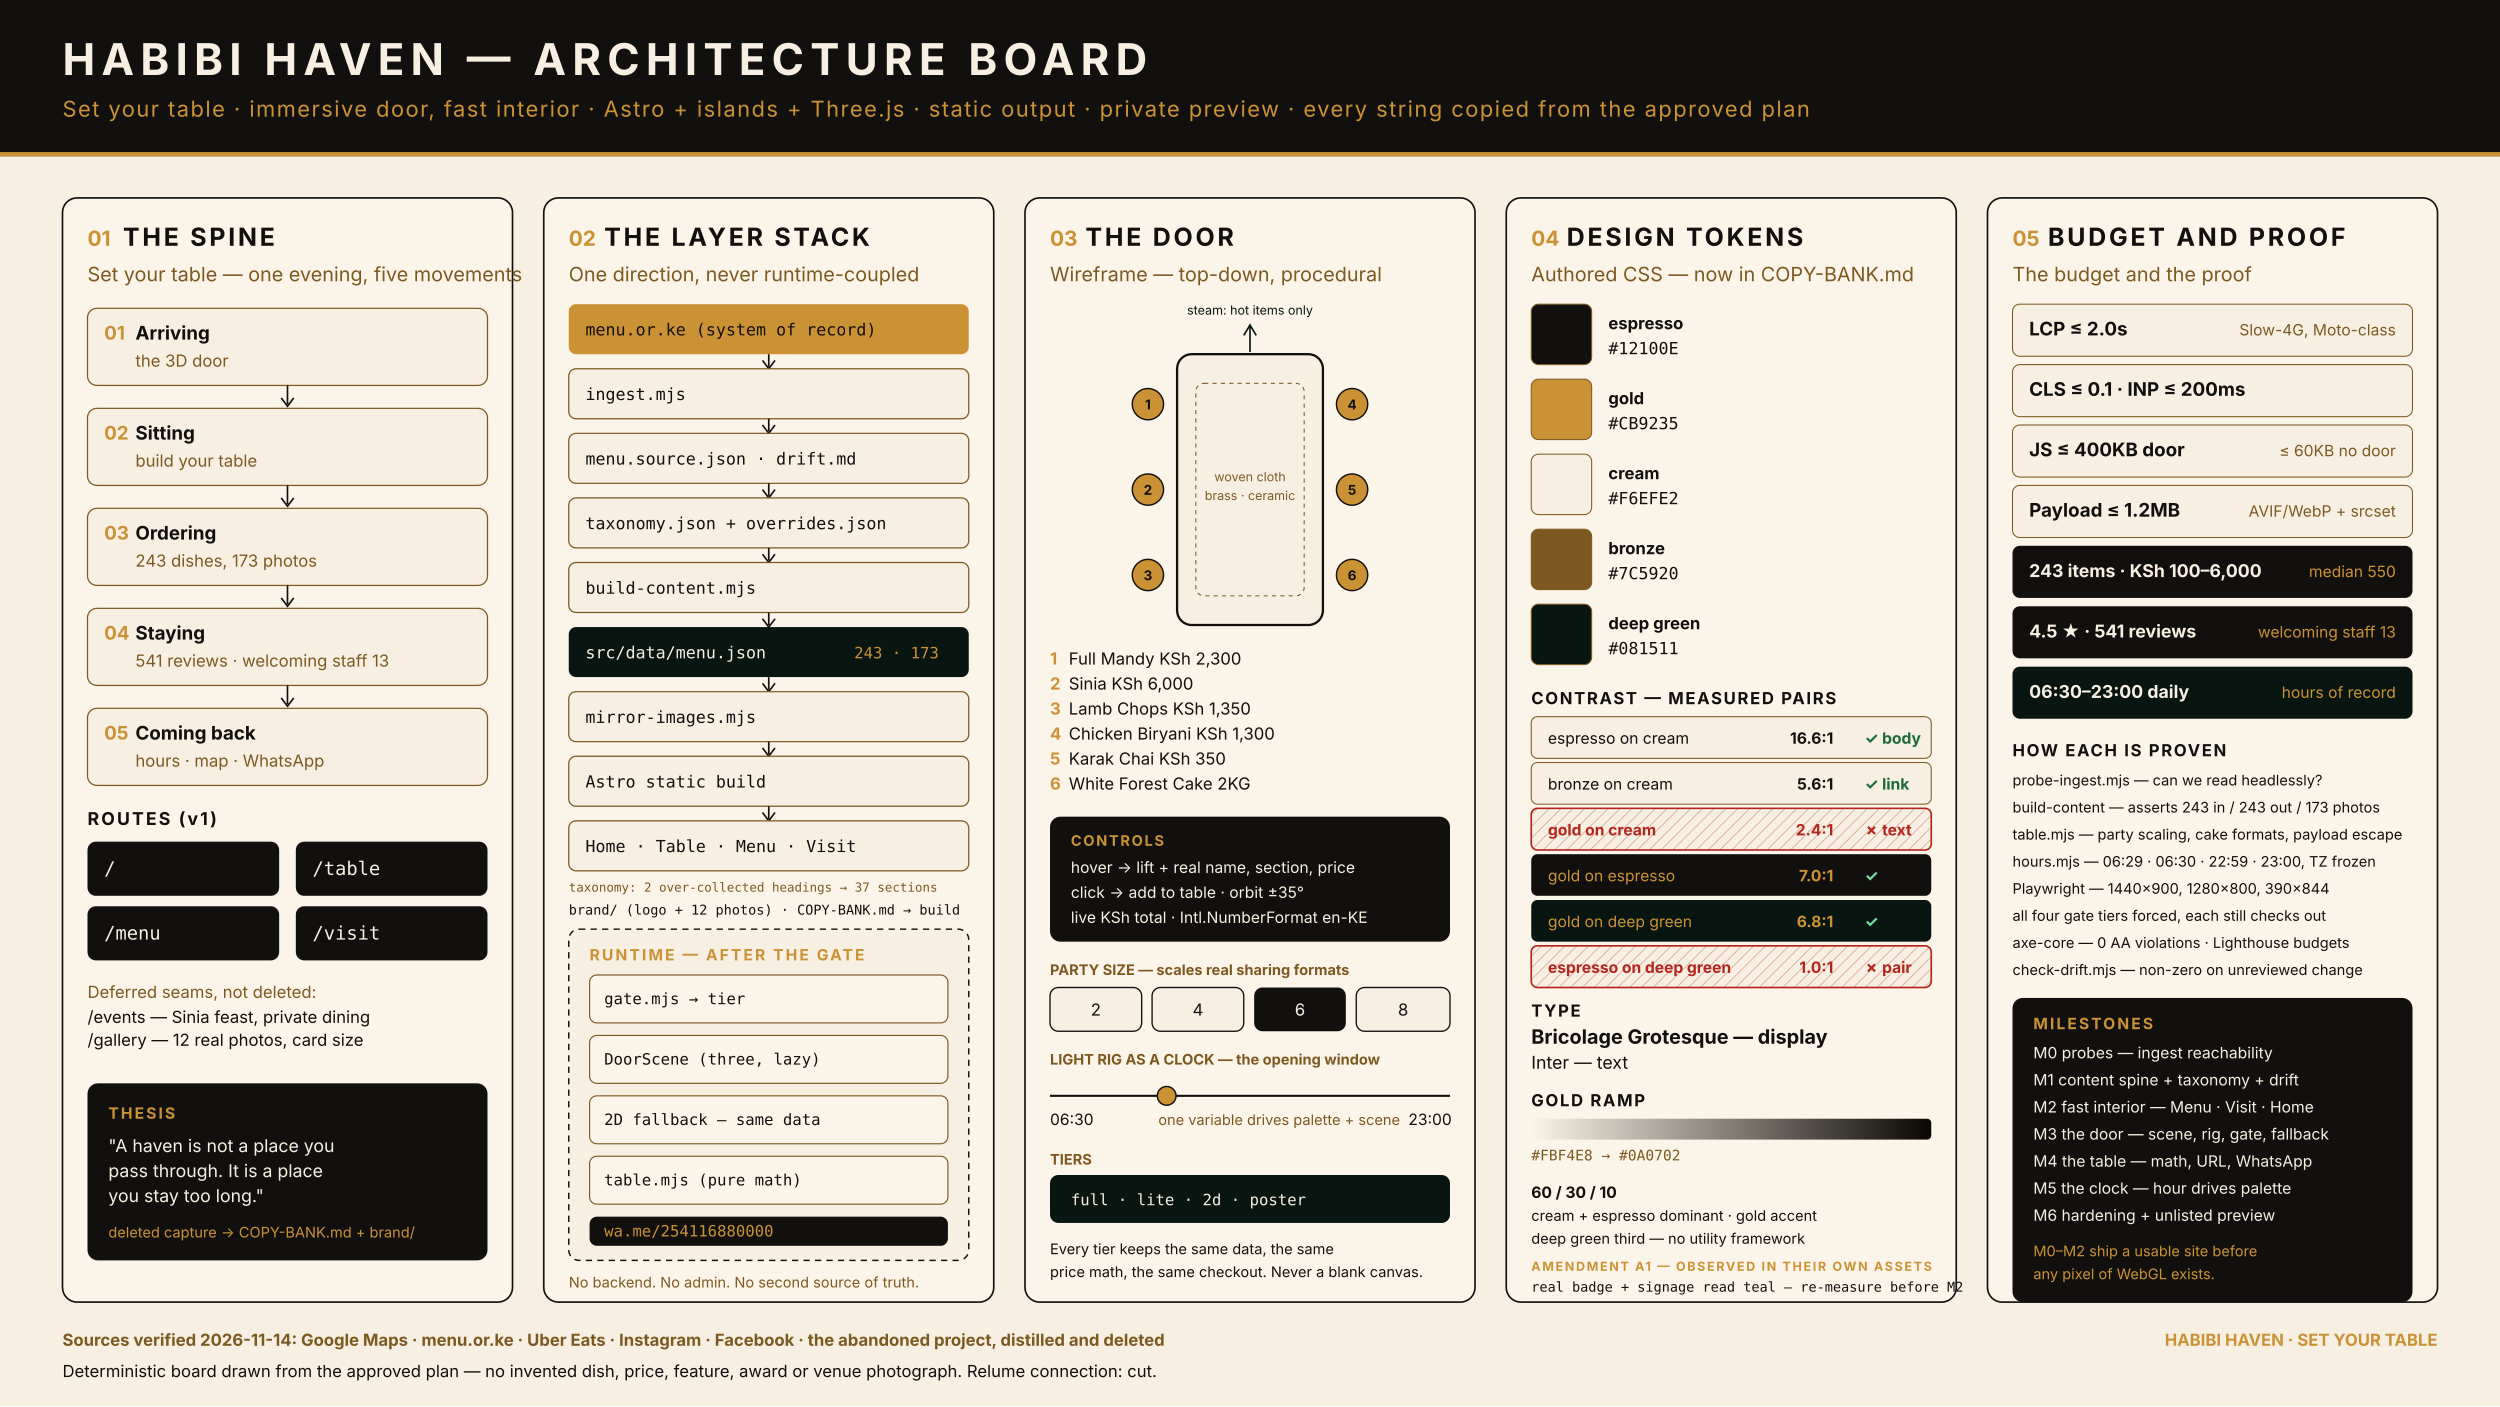
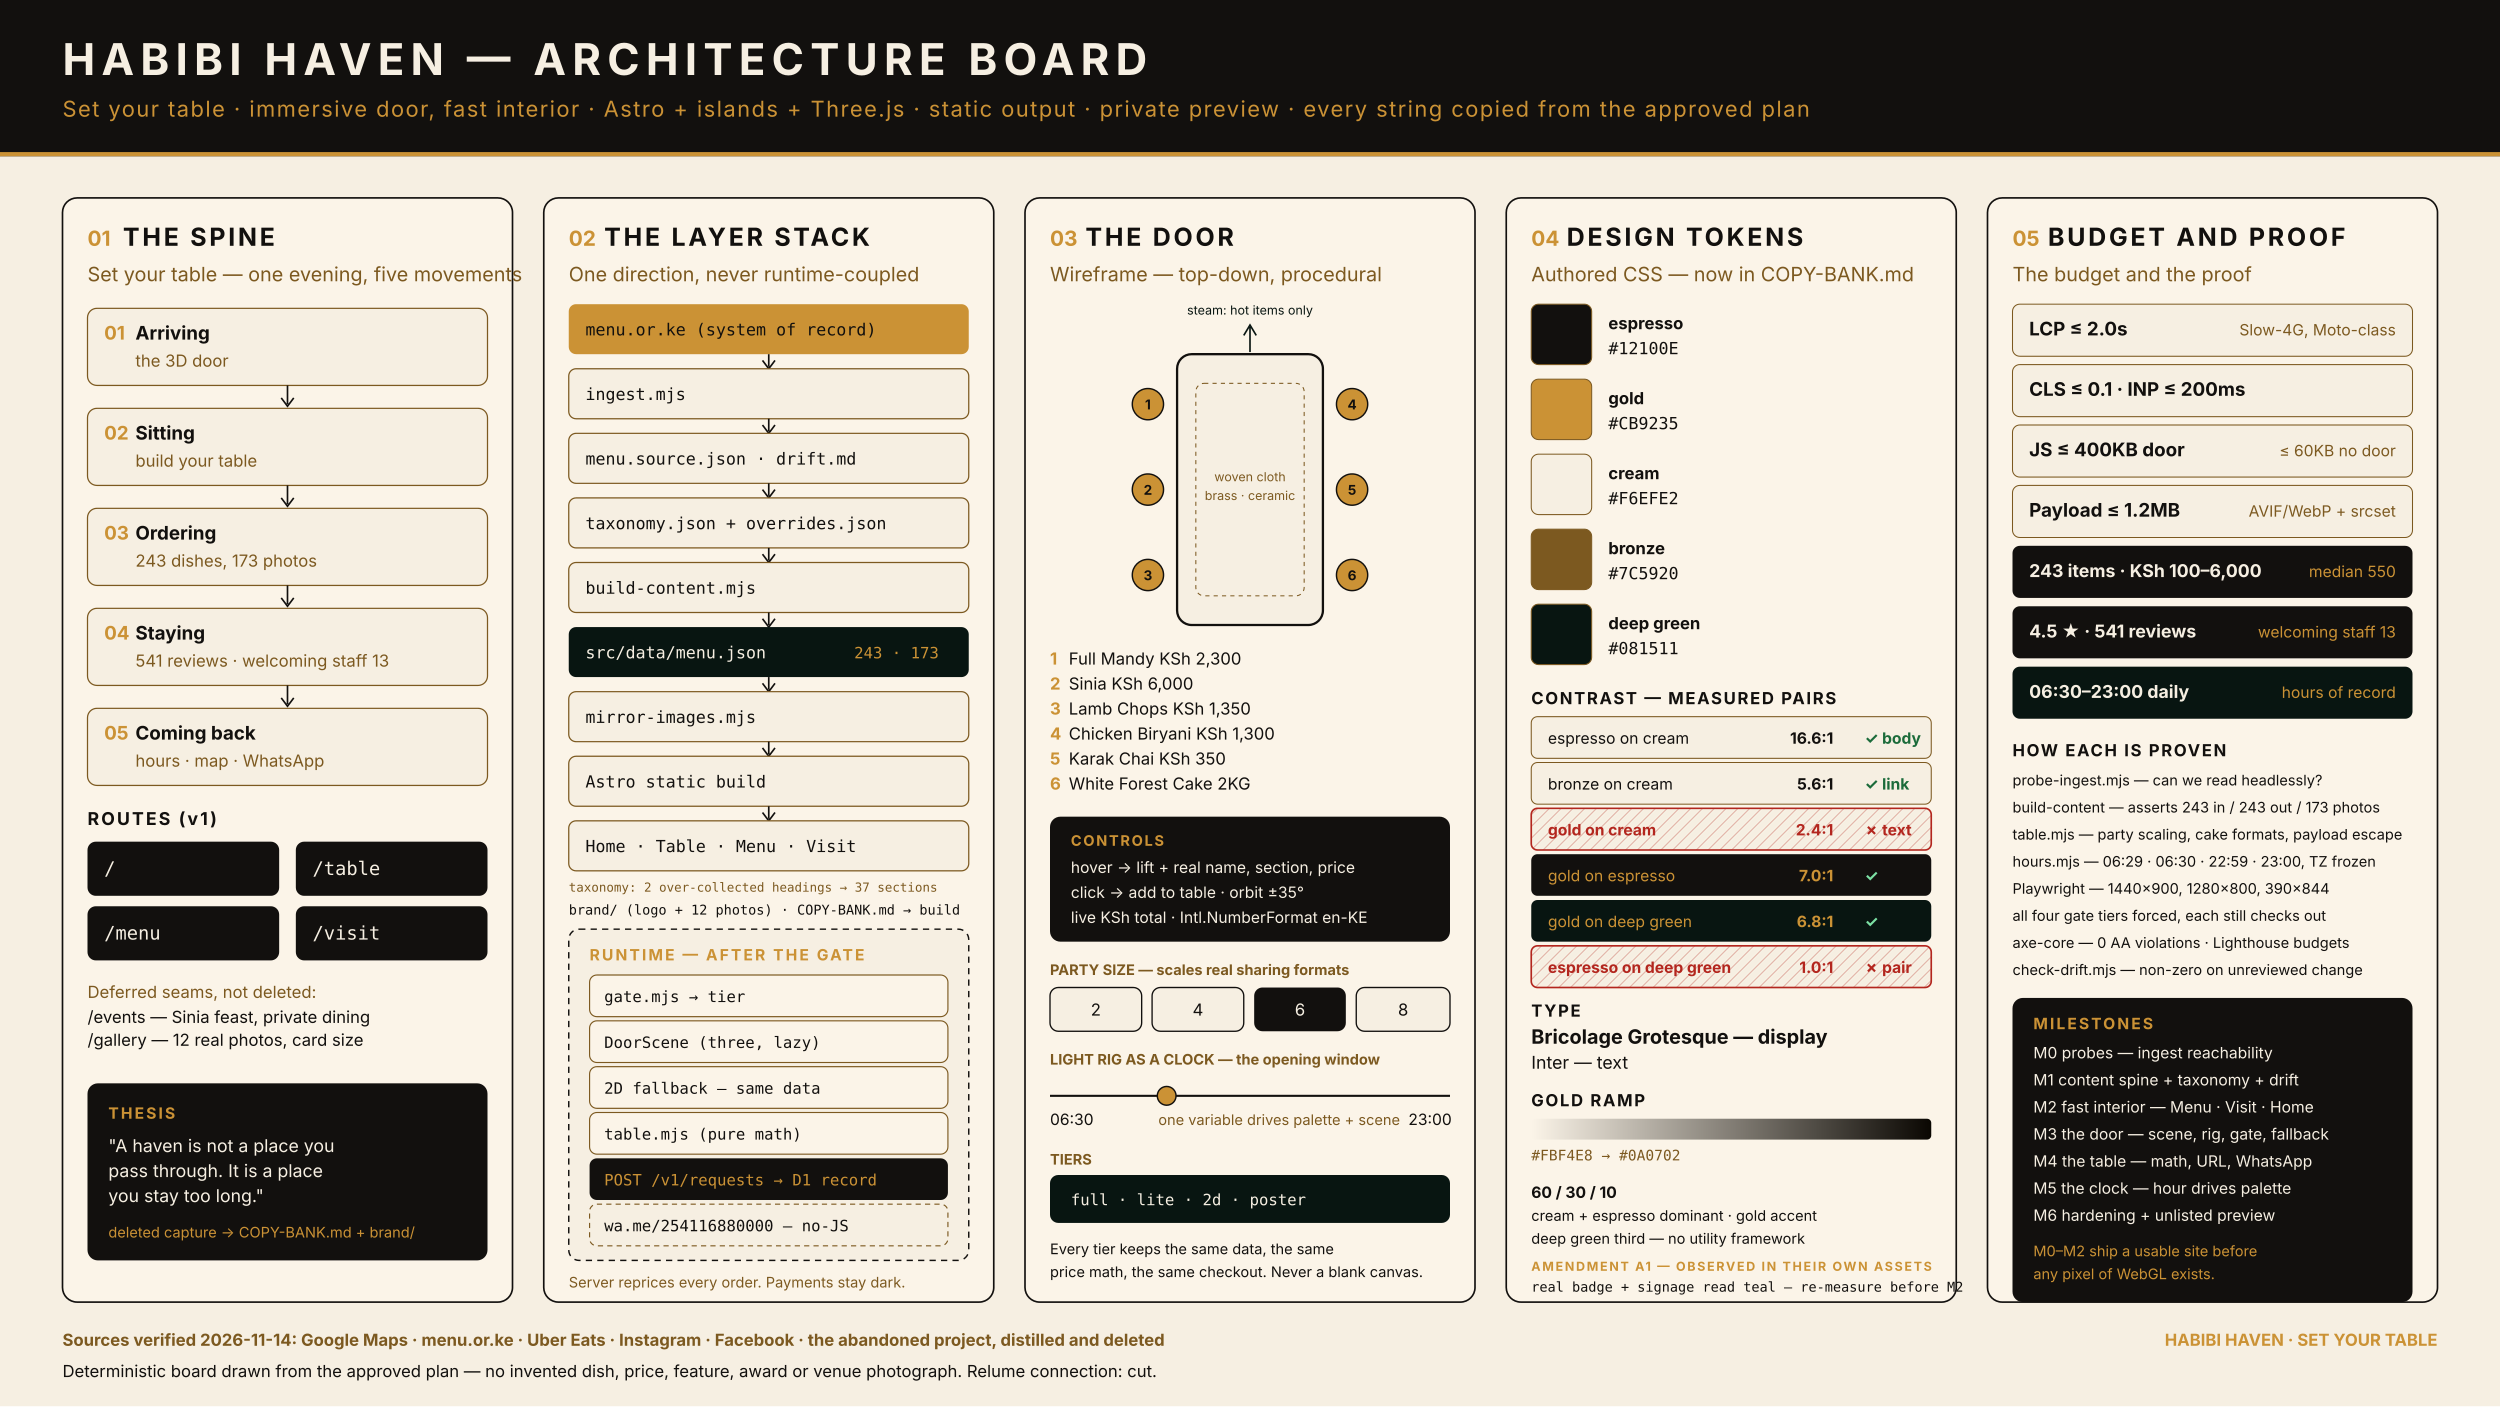
<svg xmlns="http://www.w3.org/2000/svg" width="2400" height="1350" viewBox="0 0 2400 1350" font-family="Inter, 'Segoe UI', Helvetica, Arial, sans-serif">
  <defs>
    <linearGradient id="goldRamp" x1="0" y1="0" x2="1" y2="0">
      <stop offset="0" stop-color="#FBF4E8" />
      <stop offset="1" stop-color="#0A0702" />
    </linearGradient>
    <pattern id="hatch" width="8" height="8" patternTransform="rotate(45)" patternUnits="userSpaceOnUse">
      <rect width="8" height="8" fill="#F6EFE2" />
      <line x1="0" y1="0" x2="0" y2="8" stroke="#B3261E" stroke-width="1.1" stroke-opacity="0.5" />
    </pattern>
  </defs>
  <rect width="2400" height="1350" fill="#F6EFE2" />
  <rect x="0" y="0" width="2400" height="150" fill="#12100E" />
  <rect x="0" y="146" width="2400" height="4" fill="#CB9235" />
  <text x="60" y="72" fill="#F6EFE2" font-size="42" font-weight="700" letter-spacing="6">HABIBI HAVEN — ARCHITECTURE BOARD</text>
  <text x="60" y="112" fill="#CB9235" font-size="21" letter-spacing="1.4">Set your table · immersive door, fast interior · Astro + islands + Three.js · static output · private preview · every string copied from the approved plan</text>
  <g fill="#FBF4E8" stroke="#12100E" stroke-width="1.6">
    <rect x="60" y="190" width="432" height="1060" rx="14" />
    <rect x="522" y="190" width="432" height="1060" rx="14" />
    <rect x="984" y="190" width="432" height="1060" rx="14" />
    <rect x="1446" y="190" width="432" height="1060" rx="14" />
    <rect x="1908" y="190" width="432" height="1060" rx="14" />
  </g>
  <g>
    <text x="84" y="236" fill="#CB9235" font-size="20" font-weight="700">01</text>
    <text x="118" y="236" fill="#12100E" font-size="24" font-weight="700" letter-spacing="2.6">THE SPINE</text>
    <text x="84" y="270" fill="#7C5920" font-size="19" textLength="384" lengthAdjust="spacingAndGlyphs">Set your table — one evening, five movements</text>
    <g font-size="18" fill="#12100E">
      <rect x="84" y="296" width="384" height="74" rx="9" fill="#F6EFE2" stroke="#7C5920" stroke-width="1.2" />
      <text x="100" y="326" fill="#CB9235" font-weight="700">01</text>
      <text x="130" y="326" font-weight="700">Arriving</text>
      <text x="130" y="352" font-size="16" fill="#7C5920">the 3D door</text>
      <path d="M276 370 L276 388 M270 382 L276 390 L282 382" stroke="#12100E" stroke-width="1.6" fill="none" />
      <rect x="84" y="392" width="384" height="74" rx="9" fill="#F6EFE2" stroke="#7C5920" stroke-width="1.2" />
      <text x="100" y="422" fill="#CB9235" font-weight="700">02</text>
      <text x="130" y="422" font-weight="700">Sitting</text>
      <text x="130" y="448" font-size="16" fill="#7C5920">build your table</text>
      <path d="M276 466 L276 484 M270 478 L276 486 L282 478" stroke="#12100E" stroke-width="1.6" fill="none" />
      <rect x="84" y="488" width="384" height="74" rx="9" fill="#F6EFE2" stroke="#7C5920" stroke-width="1.2" />
      <text x="100" y="518" fill="#CB9235" font-weight="700">03</text>
      <text x="130" y="518" font-weight="700">Ordering</text>
      <text x="130" y="544" font-size="16" fill="#7C5920">243 dishes, 173 photos</text>
      <path d="M276 562 L276 580 M270 574 L276 582 L282 574" stroke="#12100E" stroke-width="1.6" fill="none" />
      <rect x="84" y="584" width="384" height="74" rx="9" fill="#F6EFE2" stroke="#7C5920" stroke-width="1.2" />
      <text x="100" y="614" fill="#CB9235" font-weight="700">04</text>
      <text x="130" y="614" font-weight="700">Staying</text>
      <text x="130" y="640" font-size="16" fill="#7C5920">541 reviews · welcoming staff 13</text>
      <path d="M276 658 L276 676 M270 670 L276 678 L282 670" stroke="#12100E" stroke-width="1.6" fill="none" />
      <rect x="84" y="680" width="384" height="74" rx="9" fill="#F6EFE2" stroke="#7C5920" stroke-width="1.2" />
      <text x="100" y="710" fill="#CB9235" font-weight="700">05</text>
      <text x="130" y="710" font-weight="700">Coming back</text>
      <text x="130" y="736" font-size="16" fill="#7C5920">hours · map · WhatsApp</text>
    </g>
    <text x="84" y="792" fill="#12100E" font-size="17" font-weight="700" letter-spacing="2">ROUTES (v1)</text>
    <g font-size="18" font-family="'Cascadia Mono', Consolas, monospace">
      <rect x="84" y="808" width="184" height="52" rx="8" fill="#12100E" />
      <text x="100" y="840" fill="#F6EFE2">/</text>
      <rect x="284" y="808" width="184" height="52" rx="8" fill="#12100E" />
      <text x="300" y="840" fill="#F6EFE2">/table</text>
      <rect x="84" y="870" width="184" height="52" rx="8" fill="#12100E" />
      <text x="100" y="902" fill="#F6EFE2">/menu</text>
      <rect x="284" y="870" width="184" height="52" rx="8" fill="#12100E" />
      <text x="300" y="902" fill="#F6EFE2">/visit</text>
    </g>
    <text x="84" y="958" fill="#7C5920" font-size="16">Deferred seams, not deleted:</text>
    <text x="84" y="982" fill="#12100E" font-size="16">/events — Sinia feast, private dining</text>
    <text x="84" y="1004" fill="#12100E" font-size="16">/gallery — 12 real photos, card size</text>
    <rect x="84" y="1040" width="384" height="170" rx="10" fill="#12100E" />
    <text x="104" y="1074" fill="#CB9235" font-size="15" font-weight="700" letter-spacing="2">THESIS</text>
    <text x="104" y="1106" fill="#F6EFE2" font-size="17">"A haven is not a place you</text>
    <text x="104" y="1130" fill="#F6EFE2" font-size="17">pass through. It is a place</text>
    <text x="104" y="1154" fill="#F6EFE2" font-size="17">you stay too long."</text>
    <text x="104" y="1188" fill="#CB9235" font-size="14">deleted capture → COPY-BANK.md + brand/</text>
  </g>
  <g>
    <text x="546" y="236" fill="#CB9235" font-size="20" font-weight="700">02</text>
    <text x="580" y="236" fill="#12100E" font-size="24" font-weight="700" letter-spacing="2.6">THE LAYER STACK</text>
    <text x="546" y="270" fill="#7C5920" font-size="19">One direction, never runtime-coupled</text>
    <g font-size="16" fill="#12100E" font-family="'Cascadia Mono', Consolas, monospace">
      <rect x="546" y="292" width="384" height="48" rx="7" fill="#CB9235" />
      <text x="562" y="322" font-size="16" fill="#12100E">menu.or.ke (system of record)</text>
      <path d="M738 340 L738 352 M732 346 L738 354 L744 346" stroke="#12100E" stroke-width="1.6" fill="none" />
      <rect x="546" y="354" width="384" height="48" rx="7" fill="#F6EFE2" stroke="#7C5920" stroke-width="1.2" />
      <text x="562" y="384">ingest.mjs</text>
      <path d="M738 402 L738 414 M732 408 L738 416 L744 408" stroke="#12100E" stroke-width="1.6" fill="none" />
      <rect x="546" y="416" width="384" height="48" rx="7" fill="#F6EFE2" stroke="#7C5920" stroke-width="1.2" />
      <text x="562" y="446">menu.source.json · drift.md</text>
      <path d="M738 464 L738 476 M732 470 L738 478 L744 470" stroke="#12100E" stroke-width="1.6" fill="none" />
      <rect x="546" y="478" width="384" height="48" rx="7" fill="#F6EFE2" stroke="#7C5920" stroke-width="1.2" />
      <text x="562" y="508">taxonomy.json + overrides.json</text>
      <path d="M738 526 L738 538 M732 532 L738 540 L744 532" stroke="#12100E" stroke-width="1.6" fill="none" />
      <rect x="546" y="540" width="384" height="48" rx="7" fill="#F6EFE2" stroke="#7C5920" stroke-width="1.2" />
      <text x="562" y="570">build-content.mjs</text>
      <path d="M738 588 L738 600 M732 594 L738 602 L744 594" stroke="#12100E" stroke-width="1.6" fill="none" />
      <rect x="546" y="602" width="384" height="48" rx="7" fill="#081511" />
      <text x="562" y="632" fill="#F6EFE2">src/data/menu.json</text>
      <text x="820" y="632" fill="#CB9235" font-size="15">243 · 173</text>
      <path d="M738 650 L738 662 M732 656 L738 664 L744 656" stroke="#12100E" stroke-width="1.6" fill="none" />
      <rect x="546" y="664" width="384" height="48" rx="7" fill="#F6EFE2" stroke="#7C5920" stroke-width="1.2" />
      <text x="562" y="694">mirror-images.mjs</text>
      <path d="M738 712 L738 724 M732 718 L738 726 L744 718" stroke="#12100E" stroke-width="1.6" fill="none" />
      <rect x="546" y="726" width="384" height="48" rx="7" fill="#F6EFE2" stroke="#7C5920" stroke-width="1.2" />
      <text x="562" y="756">Astro static build</text>
      <path d="M738 774 L738 786 M732 780 L738 788 L744 780" stroke="#12100E" stroke-width="1.6" fill="none" />
      <rect x="546" y="788" width="384" height="48" rx="7" fill="#F6EFE2" stroke="#7C5920" stroke-width="1.2" />
      <text x="562" y="818">Home · Table · Menu · Visit</text>
    </g>
    <text x="546" y="856" fill="#7C5920" font-size="12" font-family="'Cascadia Mono', Consolas, monospace">taxonomy: 2 over-collected headings → 37 sections</text>
    <text x="546" y="878" fill="#12100E" font-size="13" font-family="'Cascadia Mono', Consolas, monospace">brand/ (logo + 12 photos) · COPY-BANK.md → build</text>
    <rect x="546" y="892" width="384" height="318" rx="10" fill="#F6EFE2" stroke="#12100E" stroke-width="1.4" stroke-dasharray="6 5" />
    <text x="566" y="922" fill="#CB9235" font-size="15" font-weight="700" letter-spacing="2">RUNTIME — AFTER THE GATE</text>
    <g font-size="15" fill="#12100E" font-family="'Cascadia Mono', Consolas, monospace">
-       <rect x="566" y="936" width="344" height="46" rx="7" fill="#FBF4E8" stroke="#7C5920" stroke-width="1.1" />
-       <text x="580" y="964">gate.mjs → tier</text>
-       <rect x="566" y="994" width="344" height="46" rx="7" fill="#FBF4E8" stroke="#7C5920" stroke-width="1.1" />
-       <text x="580" y="1022">DoorScene (three, lazy)</text>
-       <rect x="566" y="1052" width="344" height="46" rx="7" fill="#FBF4E8" stroke="#7C5920" stroke-width="1.1" />
-       <text x="580" y="1080">2D fallback — same data</text>
-       <rect x="566" y="1110" width="344" height="46" rx="7" fill="#FBF4E8" stroke="#7C5920" stroke-width="1.1" />
-       <text x="580" y="1138">table.mjs (pure math)</text>
-       <rect x="566" y="1168" width="344" height="28" rx="7" fill="#12100E" />
-       <text x="580" y="1187" fill="#CB9235">wa.me/254116880000</text>
-     </g>
-     <text x="546" y="1236" fill="#7C5920" font-size="14">No backend. No admin. No second source of truth.</text>
+       <rect x="566" y="936" width="344" height="40" rx="7" fill="#FBF4E8" stroke="#7C5920" stroke-width="1.1" />
+       <text x="580" y="962">gate.mjs → tier</text>
+       <rect x="566" y="980" width="344" height="40" rx="7" fill="#FBF4E8" stroke="#7C5920" stroke-width="1.1" />
+       <text x="580" y="1006">DoorScene (three, lazy)</text>
+       <rect x="566" y="1024" width="344" height="40" rx="7" fill="#FBF4E8" stroke="#7C5920" stroke-width="1.1" />
+       <text x="580" y="1050">2D fallback — same data</text>
+       <rect x="566" y="1068" width="344" height="40" rx="7" fill="#FBF4E8" stroke="#7C5920" stroke-width="1.1" />
+       <text x="580" y="1094">table.mjs (pure math)</text>
+       <rect x="566" y="1112" width="344" height="40" rx="7" fill="#12100E" />
+       <text x="580" y="1138" fill="#CB9235">POST /v1/requests → D1 record</text>
+       <rect x="566" y="1156" width="344" height="40" rx="7" fill="#F6EFE2" stroke="#7C5920" stroke-width="1.1" stroke-dasharray="5 4" />
+       <text x="580" y="1182">wa.me/254116880000 — no-JS</text>
+     </g>
+     <text x="546" y="1236" fill="#7C5920" font-size="14">Server reprices every order. Payments stay dark.</text>
  </g>
  <g>
    <text x="1008" y="236" fill="#CB9235" font-size="20" font-weight="700">03</text>
    <text x="1042" y="236" fill="#12100E" font-size="24" font-weight="700" letter-spacing="2.6">THE DOOR</text>
    <text x="1008" y="270" fill="#7C5920" font-size="19">Wireframe — top-down, procedural</text>
    <rect x="1130" y="340" width="140" height="260" rx="14" fill="#F6EFE2" stroke="#12100E" stroke-width="2.2" />
    <rect x="1148" y="368" width="104" height="204" rx="8" fill="none" stroke="#7C5920" stroke-width="1" stroke-dasharray="4 4" />
    <g fill="#CB9235" stroke="#12100E" stroke-width="1.4" font-size="13" font-weight="700" text-anchor="middle">
      <circle cx="1102" cy="388" r="15" />
      <text x="1102" y="393" fill="#12100E" stroke="none">1</text>
      <circle cx="1102" cy="470" r="15" />
      <text x="1102" y="475" fill="#12100E" stroke="none">2</text>
      <circle cx="1102" cy="552" r="15" />
      <text x="1102" y="557" fill="#12100E" stroke="none">3</text>
      <circle cx="1298" cy="388" r="15" />
      <text x="1298" y="393" fill="#12100E" stroke="none">4</text>
      <circle cx="1298" cy="470" r="15" />
      <text x="1298" y="475" fill="#12100E" stroke="none">5</text>
      <circle cx="1298" cy="552" r="15" />
      <text x="1298" y="557" fill="#12100E" stroke="none">6</text>
    </g>
    <text x="1200" y="462" fill="#7C5920" font-size="12" text-anchor="middle">woven cloth</text>
    <text x="1200" y="480" fill="#7C5920" font-size="12" text-anchor="middle">brass · ceramic</text>
    <path d="M1200 338 L1200 314 M1194 322 L1200 312 L1206 322" stroke="#081511" stroke-width="1.6" fill="none" />
    <text x="1200" y="302" fill="#081511" font-size="12" text-anchor="middle">steam: hot items only</text>
    <g font-size="16" fill="#12100E">
      <text x="1008" y="638" fill="#CB9235" font-weight="700">1</text>
      <text x="1026" y="638">Full Mandy KSh 2,300</text>
      <text x="1008" y="662" fill="#CB9235" font-weight="700">2</text>
      <text x="1026" y="662">Sinia KSh 6,000</text>
      <text x="1008" y="686" fill="#CB9235" font-weight="700">3</text>
      <text x="1026" y="686">Lamb Chops KSh 1,350</text>
      <text x="1008" y="710" fill="#CB9235" font-weight="700">4</text>
      <text x="1026" y="710">Chicken Biryani KSh 1,300</text>
      <text x="1008" y="734" fill="#CB9235" font-weight="700">5</text>
      <text x="1026" y="734">Karak Chai KSh 350</text>
      <text x="1008" y="758" fill="#CB9235" font-weight="700">6</text>
      <text x="1026" y="758">White Forest Cake 2KG</text>
    </g>
    <rect x="1008" y="784" width="384" height="120" rx="10" fill="#12100E" />
    <text x="1028" y="812" fill="#CB9235" font-size="14" font-weight="700" letter-spacing="1.6">CONTROLS</text>
    <text x="1028" y="838" fill="#F6EFE2" font-size="15">hover → lift + real name, section, price</text>
    <text x="1028" y="862" fill="#F6EFE2" font-size="15">click → add to table · orbit ±35°</text>
    <text x="1028" y="886" fill="#F6EFE2" font-size="15">live KSh total · Intl.NumberFormat en-KE</text>
    <text x="1008" y="936" fill="#7C5920" font-size="14" font-weight="700">PARTY SIZE — scales real sharing formats</text>
    <g font-size="16" fill="#12100E" text-anchor="middle">
      <rect x="1008" y="948" width="88" height="42" rx="8" fill="#F6EFE2" stroke="#12100E" stroke-width="1.3" />
      <text x="1052" y="975">2</text>
      <rect x="1106" y="948" width="88" height="42" rx="8" fill="#F6EFE2" stroke="#12100E" stroke-width="1.3" />
      <text x="1150" y="975">4</text>
      <rect x="1204" y="948" width="88" height="42" rx="8" fill="#12100E" />
      <text x="1248" y="975" fill="#F6EFE2">6</text>
      <rect x="1302" y="948" width="90" height="42" rx="8" fill="#F6EFE2" stroke="#12100E" stroke-width="1.3" />
      <text x="1347" y="975">8</text>
    </g>
    <text x="1008" y="1022" fill="#7C5920" font-size="14" font-weight="700">LIGHT RIG AS A CLOCK — the opening window</text>
    <line x1="1008" y1="1052" x2="1392" y2="1052" stroke="#12100E" stroke-width="2" />
    <circle cx="1120" cy="1052" r="9" fill="#CB9235" stroke="#12100E" stroke-width="1.4" />
    <text x="1008" y="1080" fill="#12100E" font-size="15">06:30</text>
    <text x="1352" y="1080" fill="#12100E" font-size="15">23:00</text>
    <text x="1344" y="1080" fill="#7C5920" font-size="14" text-anchor="end">one variable drives palette + scene</text>
    <text x="1008" y="1118" fill="#7C5920" font-size="14" font-weight="700">TIERS</text>
    <rect x="1008" y="1128" width="384" height="46" rx="8" fill="#081511" />
    <text x="1028" y="1157" fill="#F6EFE2" font-size="15" font-family="'Cascadia Mono', Consolas, monospace">full · lite · 2d · poster</text>
    <text x="1008" y="1204" fill="#12100E" font-size="14">Every tier keeps the same data, the same</text>
    <text x="1008" y="1226" fill="#12100E" font-size="14">price math, the same checkout. Never a blank canvas.</text>
  </g>
  <g>
    <text x="1470" y="236" fill="#CB9235" font-size="20" font-weight="700">04</text>
    <text x="1504" y="236" fill="#12100E" font-size="24" font-weight="700" letter-spacing="2.6">DESIGN TOKENS</text>
    <text x="1470" y="270" fill="#7C5920" font-size="19">Authored CSS — now in COPY-BANK.md</text>
    <g font-size="16" fill="#12100E">
      <rect x="1470" y="292" width="58" height="58" rx="7" fill="#12100E" stroke="#7C5920" stroke-width="1" />
      <text x="1544" y="316" font-weight="700">espresso</text>
      <text x="1544" y="340" font-family="'Cascadia Mono', Consolas, monospace">#12100E</text>
      <rect x="1470" y="364" width="58" height="58" rx="7" fill="#CB9235" stroke="#7C5920" stroke-width="1" />
      <text x="1544" y="388" font-weight="700">gold</text>
      <text x="1544" y="412" font-family="'Cascadia Mono', Consolas, monospace">#CB9235</text>
      <rect x="1470" y="436" width="58" height="58" rx="7" fill="#F6EFE2" stroke="#7C5920" stroke-width="1" />
      <text x="1544" y="460" font-weight="700">cream</text>
      <text x="1544" y="484" font-family="'Cascadia Mono', Consolas, monospace">#F6EFE2</text>
      <rect x="1470" y="508" width="58" height="58" rx="7" fill="#7C5920" stroke="#7C5920" stroke-width="1" />
      <text x="1544" y="532" font-weight="700">bronze</text>
      <text x="1544" y="556" font-family="'Cascadia Mono', Consolas, monospace">#7C5920</text>
      <rect x="1470" y="580" width="58" height="58" rx="7" fill="#081511" stroke="#7C5920" stroke-width="1" />
      <text x="1544" y="604" font-weight="700">deep green</text>
      <text x="1544" y="628" font-family="'Cascadia Mono', Consolas, monospace">#081511</text>
    </g>
    <text x="1470" y="676" fill="#12100E" font-size="16" font-weight="700" letter-spacing="1.6">CONTRAST — MEASURED PAIRS</text>
    <g font-size="15" fill="#12100E">
      <rect x="1470" y="688" width="384" height="40" rx="6" fill="#F6EFE2" stroke="#7C5920" stroke-width="1" />
      <text x="1486" y="714">espresso on cream</text>
      <text x="1760" y="714" text-anchor="end" font-weight="700">16.6:1</text>
      <text x="1790" y="714" fill="#1B6B3A" font-weight="700">✓ body</text>
      <rect x="1470" y="732" width="384" height="40" rx="6" fill="#F6EFE2" stroke="#7C5920" stroke-width="1" />
      <text x="1486" y="758">bronze on cream</text>
      <text x="1760" y="758" text-anchor="end" font-weight="700">5.6:1</text>
      <text x="1790" y="758" fill="#1B6B3A" font-weight="700">✓ link</text>
      <rect x="1470" y="776" width="384" height="40" rx="6" fill="url(#hatch)" stroke="#B3261E" stroke-width="1.6" />
      <text x="1486" y="802" fill="#B3261E" font-weight="700">gold on cream</text>
      <text x="1760" y="802" text-anchor="end" fill="#B3261E" font-weight="700">2.4:1</text>
      <text x="1790" y="802" fill="#B3261E" font-weight="700">✗ text</text>
      <rect x="1470" y="820" width="384" height="40" rx="6" fill="#12100E" />
      <text x="1486" y="846" fill="#CB9235">gold on espresso</text>
      <text x="1760" y="846" text-anchor="end" fill="#CB9235" font-weight="700">7.0:1</text>
      <text x="1790" y="846" fill="#7BE0A4" font-weight="700">✓</text>
      <rect x="1470" y="864" width="384" height="40" rx="6" fill="#081511" />
      <text x="1486" y="890" fill="#CB9235">gold on deep green</text>
      <text x="1760" y="890" text-anchor="end" fill="#CB9235" font-weight="700">6.8:1</text>
      <text x="1790" y="890" fill="#7BE0A4" font-weight="700">✓</text>
      <rect x="1470" y="908" width="384" height="40" rx="6" fill="url(#hatch)" stroke="#B3261E" stroke-width="1.6" />
      <text x="1486" y="934" fill="#B3261E" font-weight="700">espresso on deep green</text>
      <text x="1760" y="934" text-anchor="end" fill="#B3261E" font-weight="700">1.0:1</text>
      <text x="1790" y="934" fill="#B3261E" font-weight="700">✗ pair</text>
    </g>
    <text x="1470" y="976" fill="#12100E" font-size="16" font-weight="700" letter-spacing="1.6">TYPE</text>
    <text x="1470" y="1002" fill="#12100E" font-size="19" font-weight="700">Bricolage Grotesque — display</text>
    <text x="1470" y="1026" fill="#12100E" font-size="17">Inter — text</text>
    <text x="1470" y="1062" fill="#12100E" font-size="16" font-weight="700" letter-spacing="1.6">GOLD RAMP</text>
    <rect x="1470" y="1074" width="384" height="20" rx="4" fill="url(#goldRamp)" />
    <text x="1470" y="1114" fill="#7C5920" font-size="14" font-family="'Cascadia Mono', Consolas, monospace">#FBF4E8 → #0A0702</text>
    <text x="1470" y="1150" fill="#12100E" font-size="15" font-weight="700">60 / 30 / 10</text>
    <text x="1470" y="1172" fill="#12100E" font-size="14">cream + espresso dominant · gold accent</text>
    <text x="1470" y="1194" fill="#12100E" font-size="14">deep green third — no utility framework</text>
    <text x="1470" y="1220" fill="#CB9235" font-size="12" font-weight="700" letter-spacing="1.6">AMENDMENT A1 — OBSERVED IN THEIR OWN ASSETS</text>
    <text x="1470" y="1240" fill="#12100E" font-size="13" font-family="'Cascadia Mono', Consolas, monospace" textLength="384" lengthAdjust="spacingAndGlyphs">real badge + signage read teal — re-measure before M2</text>
  </g>
  <g>
    <text x="1932" y="236" fill="#CB9235" font-size="20" font-weight="700">05</text>
    <text x="1966" y="236" fill="#12100E" font-size="24" font-weight="700" letter-spacing="2.6">BUDGET AND PROOF</text>
    <text x="1932" y="270" fill="#7C5920" font-size="19">The budget and the proof</text>
    <g font-size="15" fill="#12100E">
      <rect x="1932" y="292" width="384" height="50" rx="7" fill="#F6EFE2" stroke="#7C5920" stroke-width="1" />
      <text x="1948" y="322" font-size="18" font-weight="700">LCP ≤ 2.0s</text>
      <text x="2300" y="322" text-anchor="end" fill="#7C5920">Slow-4G, Moto-class</text>
      <rect x="1932" y="350" width="384" height="50" rx="7" fill="#F6EFE2" stroke="#7C5920" stroke-width="1" />
      <text x="1948" y="380" font-size="18" font-weight="700">CLS ≤ 0.1 · INP ≤ 200ms</text>
      <rect x="1932" y="408" width="384" height="50" rx="7" fill="#F6EFE2" stroke="#7C5920" stroke-width="1" />
      <text x="1948" y="438" font-size="18" font-weight="700">JS ≤ 400KB door</text>
      <text x="2300" y="438" text-anchor="end" fill="#7C5920">≤ 60KB no door</text>
      <rect x="1932" y="466" width="384" height="50" rx="7" fill="#F6EFE2" stroke="#7C5920" stroke-width="1" />
      <text x="1948" y="496" font-size="18" font-weight="700">Payload ≤ 1.2MB</text>
      <text x="2300" y="496" text-anchor="end" fill="#7C5920">AVIF/WebP + srcset</text>
      <rect x="1932" y="524" width="384" height="50" rx="7" fill="#12100E" />
      <text x="1948" y="554" fill="#F6EFE2" font-size="17" font-weight="700">243 items · KSh 100–6,000</text>
      <text x="2300" y="554" text-anchor="end" fill="#CB9235">median 550</text>
      <rect x="1932" y="582" width="384" height="50" rx="7" fill="#12100E" />
      <text x="1948" y="612" fill="#F6EFE2" font-size="17" font-weight="700">4.5 ★ · 541 reviews</text>
      <text x="2300" y="612" text-anchor="end" fill="#CB9235">welcoming staff 13</text>
      <rect x="1932" y="640" width="384" height="50" rx="7" fill="#081511" />
      <text x="1948" y="670" fill="#F6EFE2" font-size="17" font-weight="700">06:30–23:00 daily</text>
      <text x="2300" y="670" text-anchor="end" fill="#CB9235">hours of record</text>
    </g>
    <text x="1932" y="726" fill="#12100E" font-size="16" font-weight="700" letter-spacing="1.6">HOW EACH IS PROVEN</text>
    <g font-size="14" fill="#12100E">
      <text x="1932" y="754">probe-ingest.mjs — can we read headlessly?</text>
      <text x="1932" y="780">build-content — asserts 243 in / 243 out / 173 photos</text>
      <text x="1932" y="806">table.mjs — party scaling, cake formats, payload escape</text>
      <text x="1932" y="832">hours.mjs — 06:29 · 06:30 · 22:59 · 23:00, TZ frozen</text>
      <text x="1932" y="858">Playwright — 1440×900, 1280×800, 390×844</text>
      <text x="1932" y="884">all four gate tiers forced, each still checks out</text>
      <text x="1932" y="910">axe-core — 0 AA violations · Lighthouse budgets</text>
      <text x="1932" y="936">check-drift.mjs — non-zero on unreviewed change</text>
    </g>
    <rect x="1932" y="958" width="384" height="292" rx="10" fill="#12100E" />
    <text x="1952" y="988" fill="#CB9235" font-size="15" font-weight="700" letter-spacing="2">MILESTONES</text>
    <g font-size="15" fill="#F6EFE2">
      <text x="1952" y="1016">M0 probes — ingest reachability</text>
      <text x="1952" y="1042">M1 content spine + taxonomy + drift</text>
      <text x="1952" y="1068">M2 fast interior — Menu · Visit · Home</text>
      <text x="1952" y="1094">M3 the door — scene, rig, gate, fallback</text>
      <text x="1952" y="1120">M4 the table — math, URL, WhatsApp</text>
      <text x="1952" y="1146">M5 the clock — hour drives palette</text>
      <text x="1952" y="1172">M6 hardening + unlisted preview</text>
    </g>
    <text x="1952" y="1206" fill="#CB9235" font-size="14">M0–M2 ship a usable site before</text>
    <text x="1952" y="1228" fill="#CB9235" font-size="14">any pixel of WebGL exists.</text>
  </g>
  <text x="60" y="1292" fill="#7C5920" font-size="16" font-weight="700">Sources verified 2026-11-14: Google Maps · menu.or.ke · Uber Eats · Instagram · Facebook · the abandoned project, distilled and deleted</text>
  <text x="60" y="1322" fill="#12100E" font-size="16">Deterministic board drawn from the approved plan — no invented dish, price, feature, award or venue photograph. Relume connection: cut.</text>
  <text x="2340" y="1292" text-anchor="end" fill="#CB9235" font-size="16" font-weight="700">HABIBI HAVEN · SET YOUR TABLE</text>
</svg>
